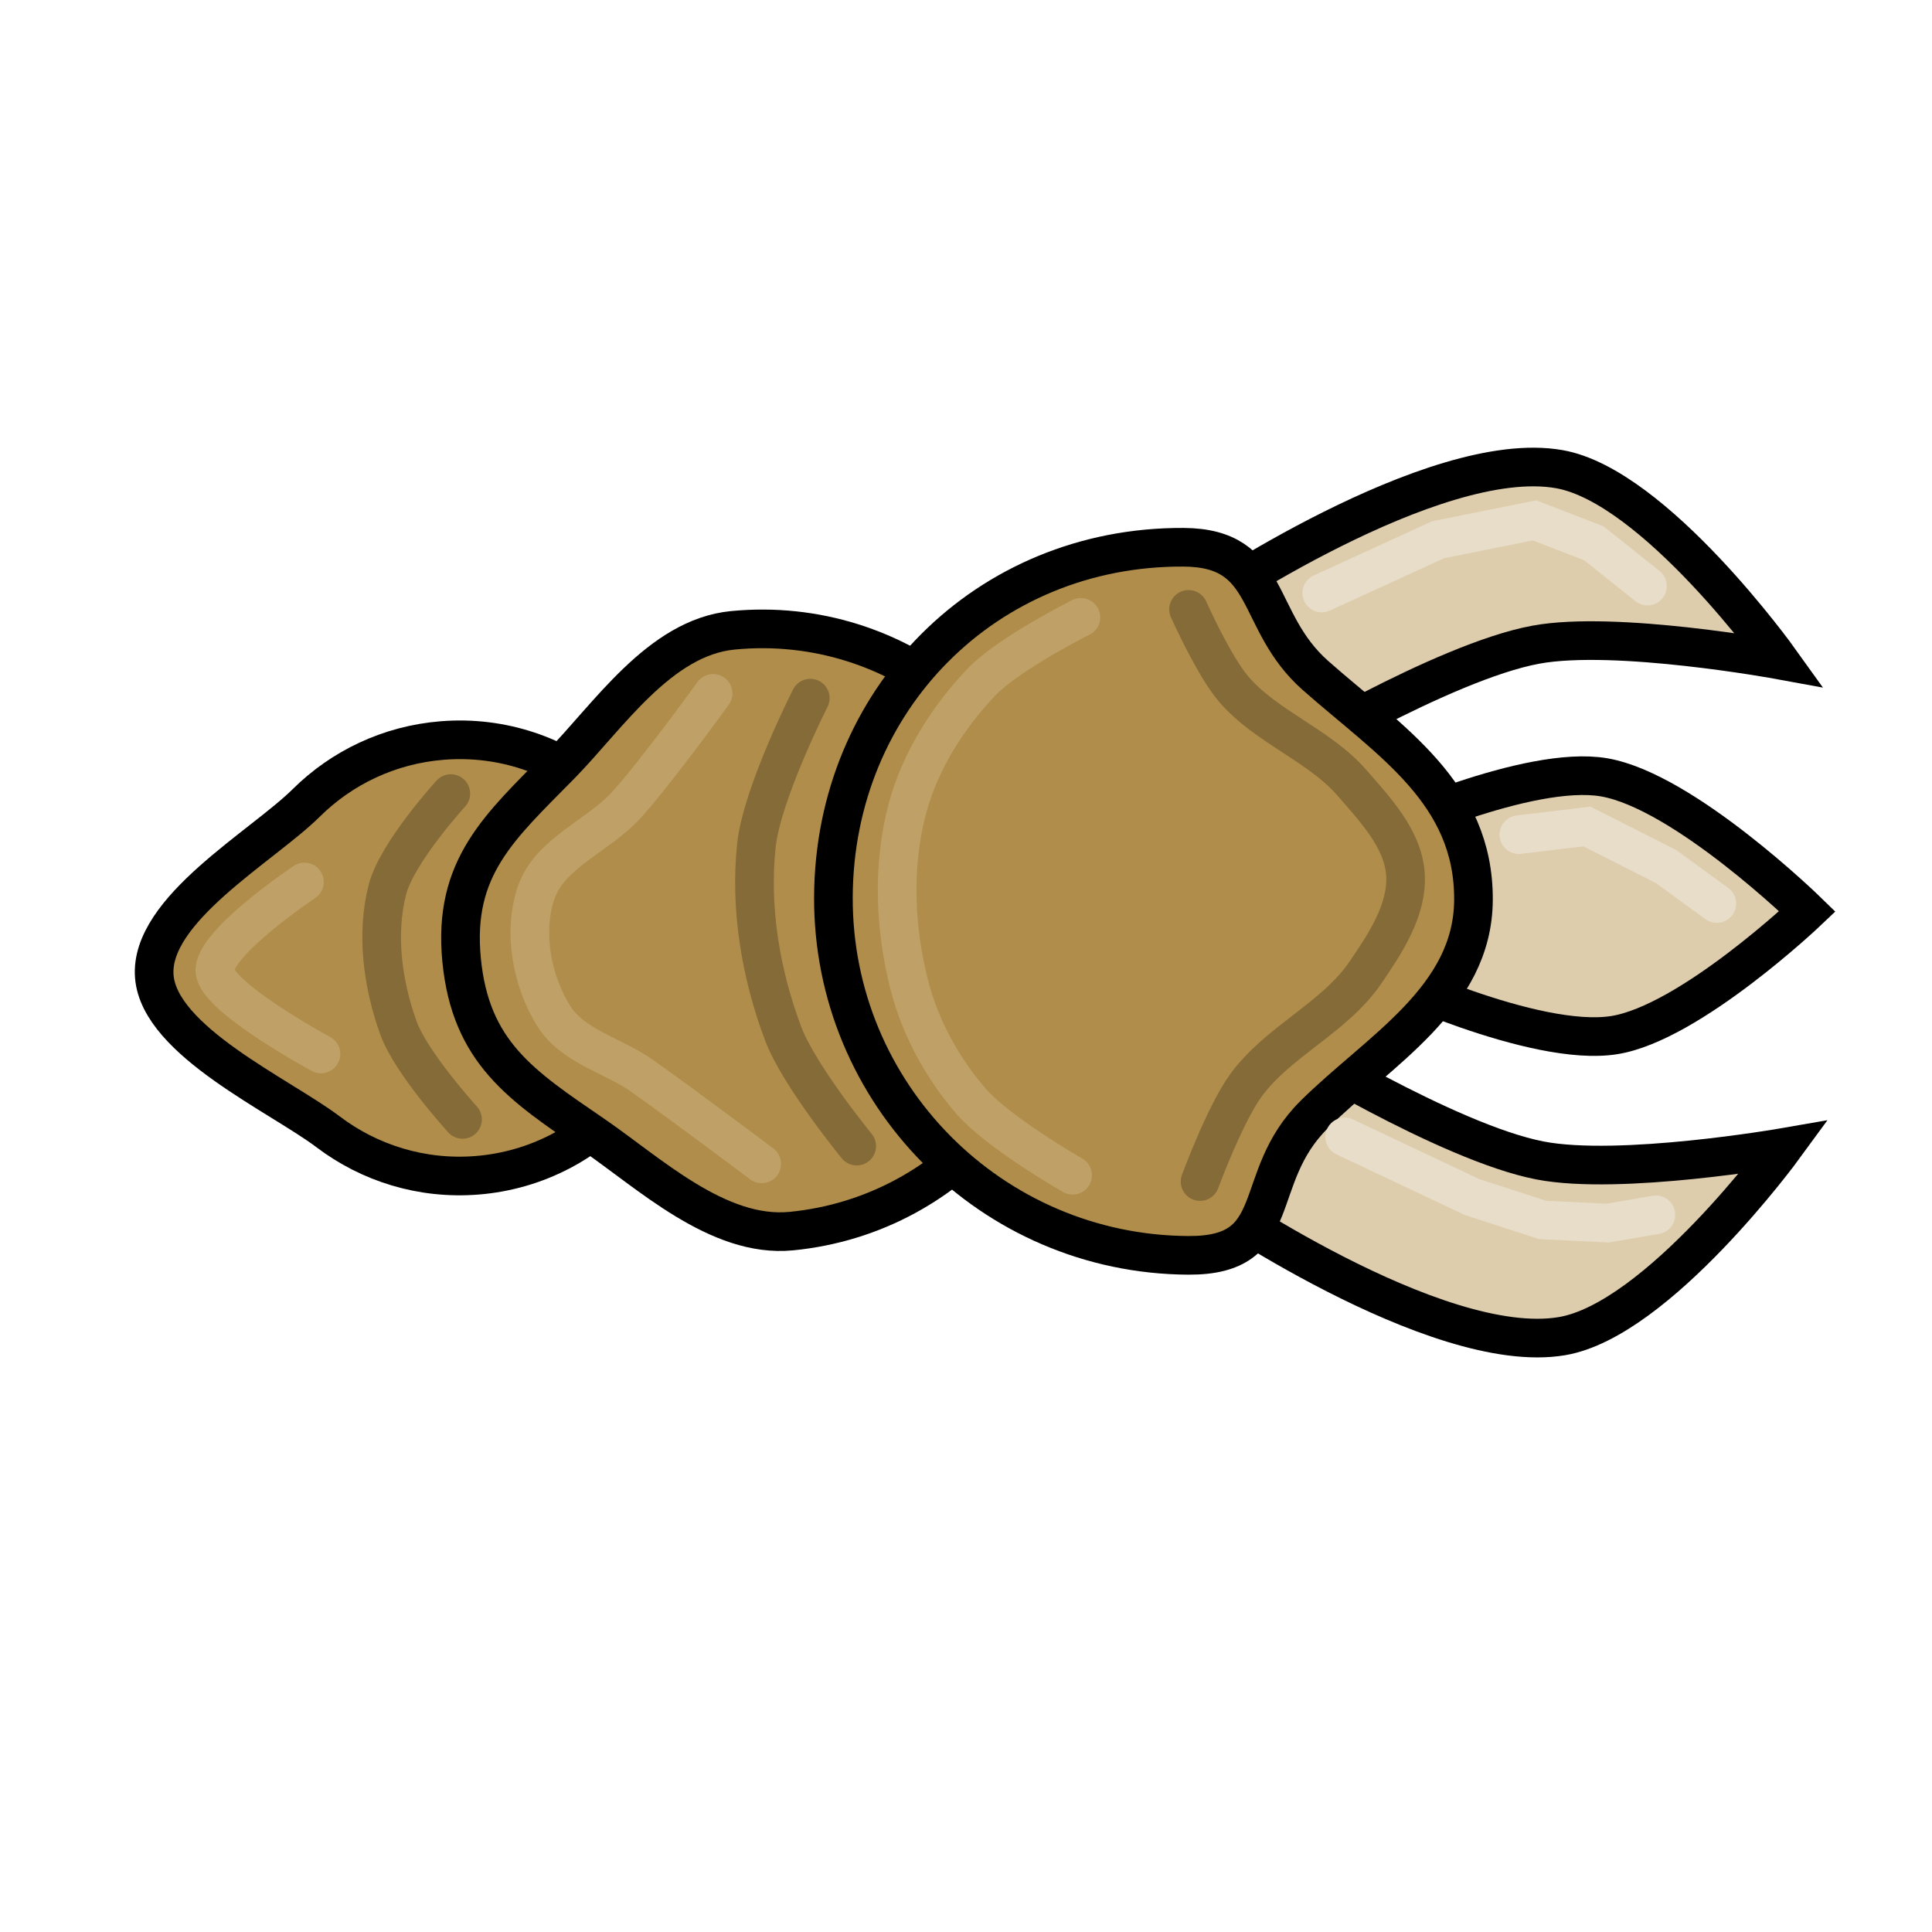
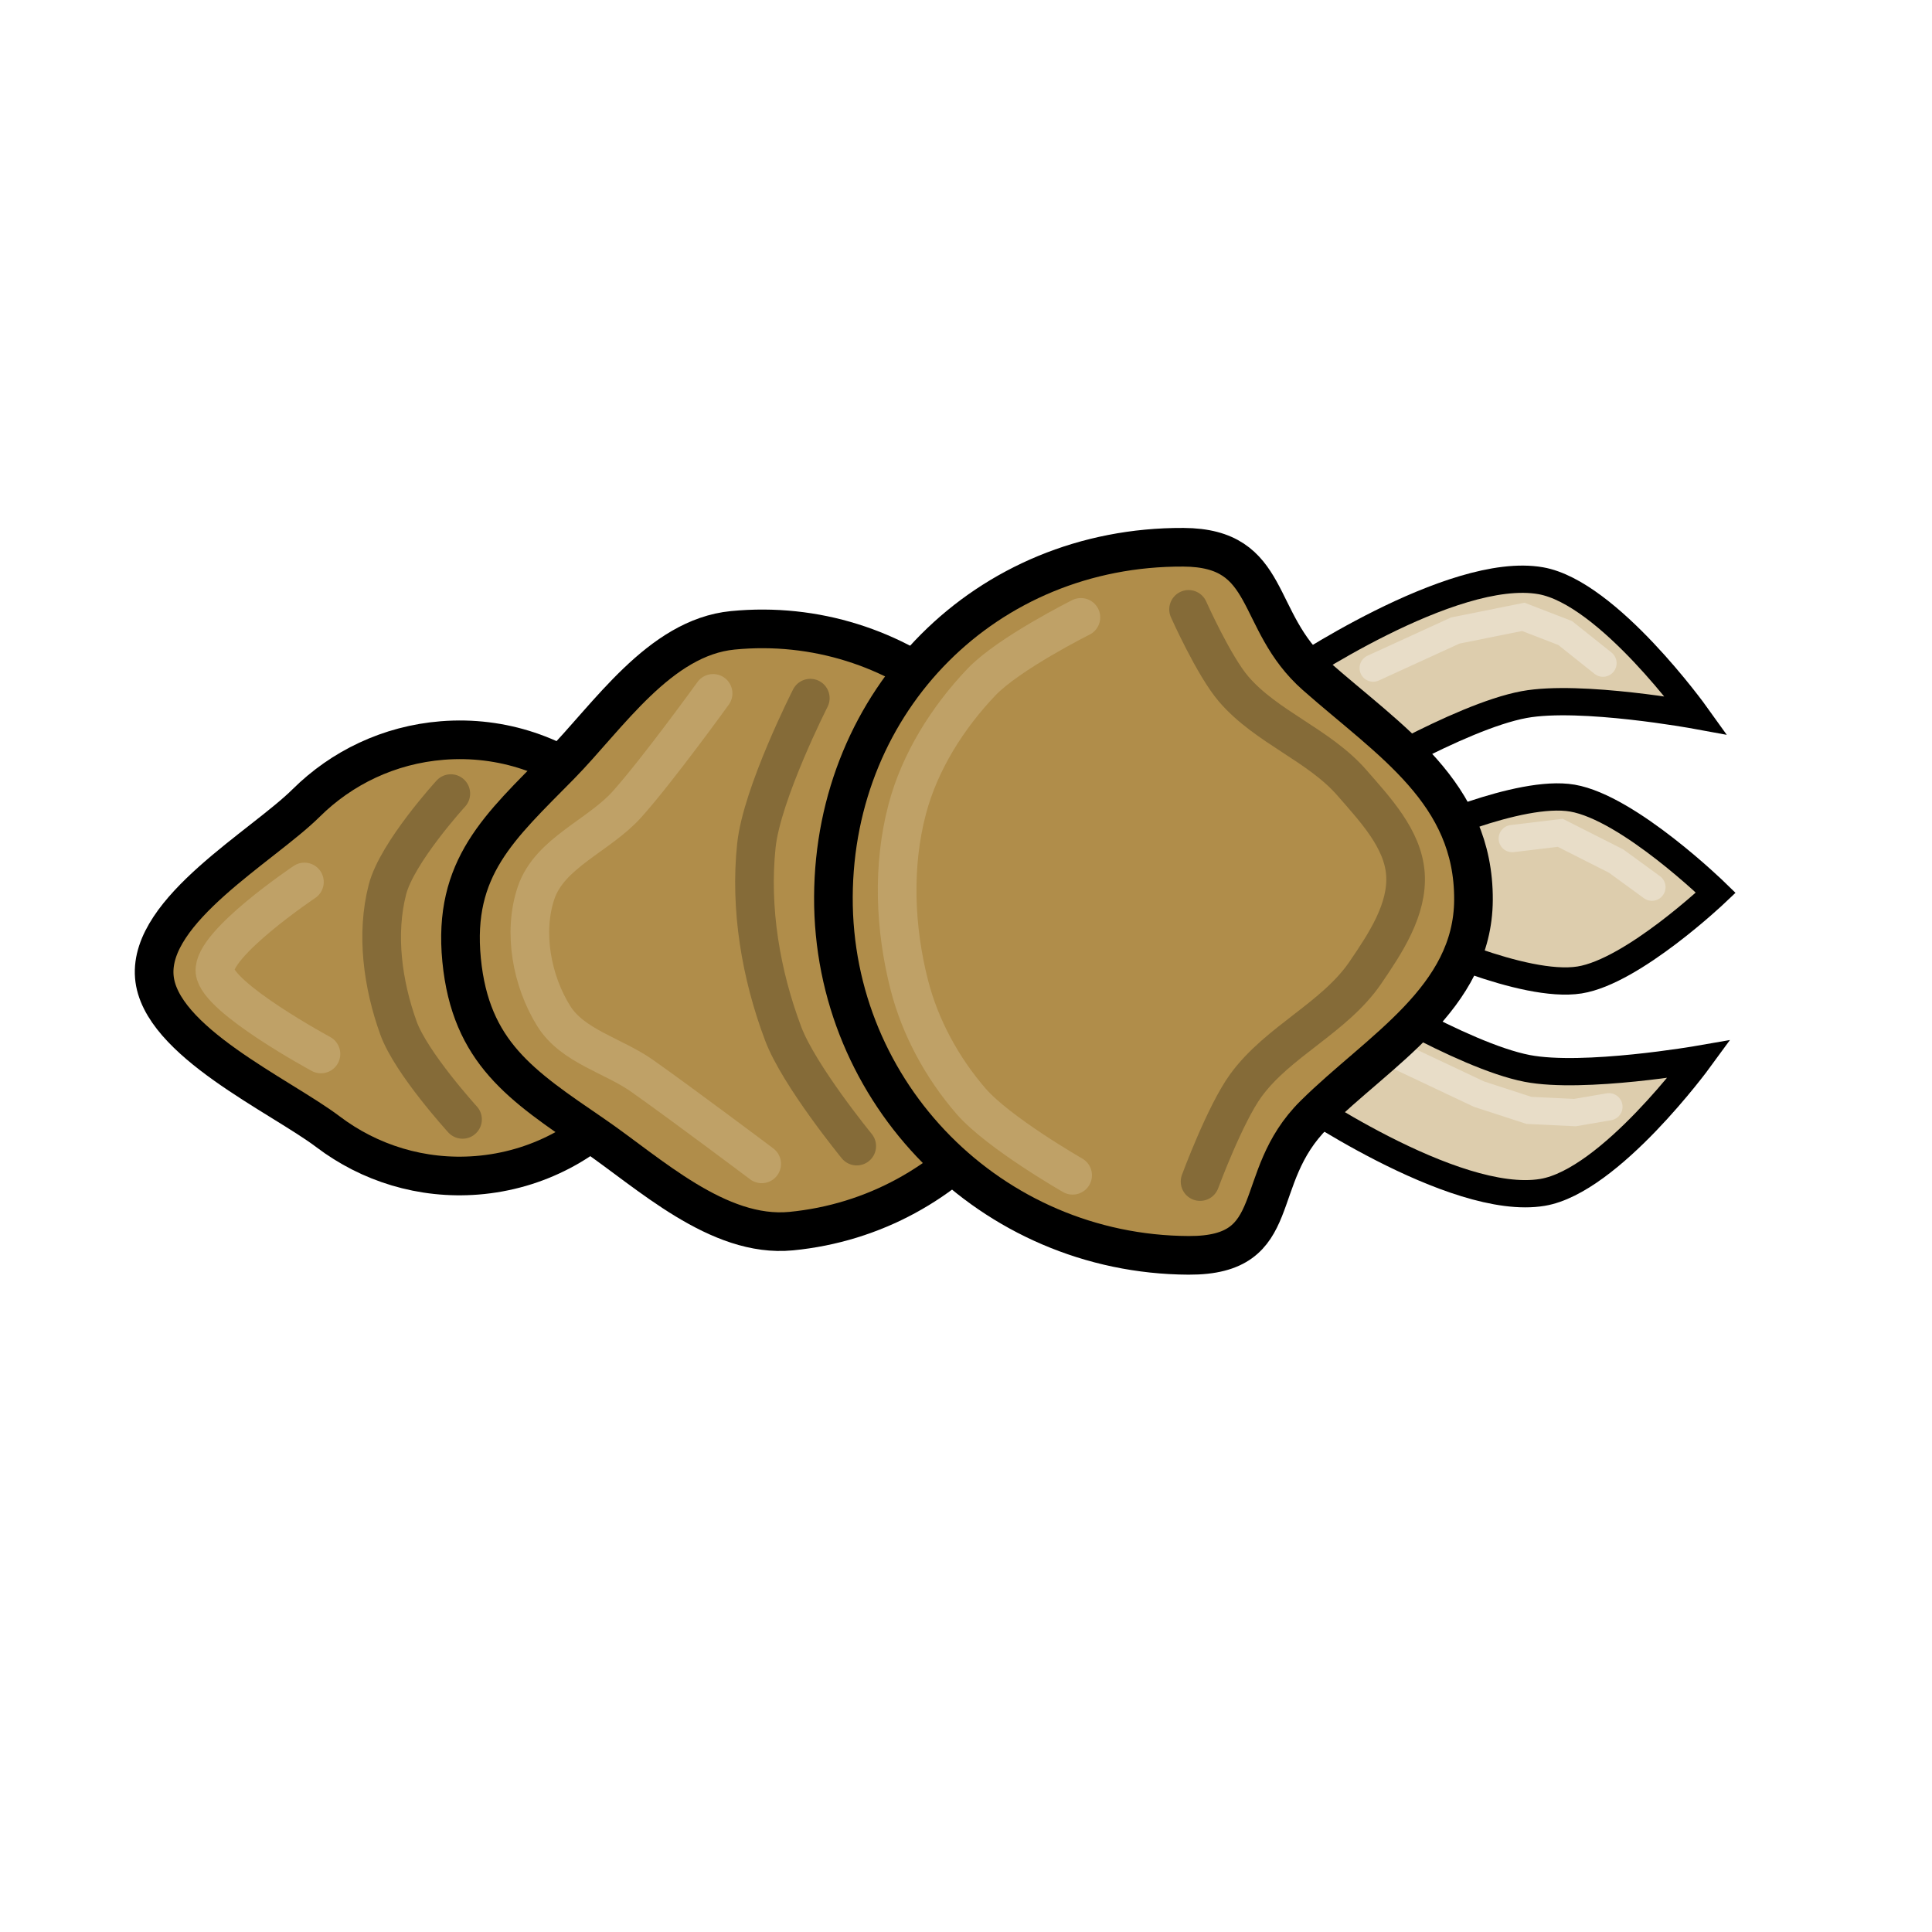
<svg xmlns="http://www.w3.org/2000/svg" width="100mm" height="100mm" viewBox="0 0 100 100" version="1.1" id="svg1">
  <defs id="defs1" />
  <g id="g84" style="display:inline">
    <g id="g71" style="display:inline" transform="rotate(-4.549174,14.84189,50.32543)">
      <path id="path69" style="fill:#b08d4a;fill-opacity:1;stroke:#000000;stroke-width:2;stroke-linecap:round;stroke-opacity:1" d="m 35.111,50.293 c 0,6.234 -5.054,11.288 -11.288,11.288 -2.879,0 -5.507,-1.078 -7.501,-2.853 -2.323,-2.068 -8.331,-5.374 -8.331,-8.728 0,-3.461 6.102,-6.265 8.555,-8.336 1.965,-1.659 4.504,-2.659 7.277,-2.659 6.234,0 11.288,5.054 11.288,11.288 z" />
      <path style="fill:none;fill-opacity:1;stroke:#856b38;stroke-width:2;stroke-linecap:round;stroke-dasharray:none;stroke-opacity:1" d="m 24.041,41.779 c 0,0 -3.019,2.815 -3.665,4.691 -0.78,2.264 -0.629,4.873 0,7.183 0.506,1.86 2.932,4.984 2.932,4.984" id="path70" />
      <path style="fill:none;fill-opacity:1;stroke:#bfa167;stroke-width:2;stroke-linecap:round;stroke-dasharray:none;stroke-opacity:1" d="m 16.272,54.68 c 0,0 -5.099,-3.302 -5.131,-4.691 -0.033,-1.438 4.984,-4.251 4.984,-4.251" id="path71" />
    </g>
    <g id="g74" transform="rotate(-5.556177,17.60929,49.27477)" style="display:inline">
      <path id="path72" style="fill:#b08d4a;fill-opacity:1;stroke:#000000;stroke-width:2;stroke-linecap:round" d="m 55.067,50.293 c 0,8.628 -6.994,15.622 -15.622,15.622 -3.813,0 -7.032,-3.716 -9.744,-5.986 -3.424,-2.866 -5.878,-4.822 -5.878,-9.636 0,-4.814 2.628,-6.663 6.052,-9.528 2.712,-2.27 5.757,-6.094 9.57,-6.094 8.628,-10e-7 15.622,6.994 15.622,15.622 z" />
      <path style="fill:none;fill-opacity:1;stroke:#856b38;stroke-width:2;stroke-linecap:round;stroke-dasharray:none;stroke-opacity:1" d="m 43.099,38.554 c 0,0 -2.976,4.674 -3.518,7.33 -0.656,3.211 -0.414,6.658 0.44,9.822 0.604,2.237 3.225,6.157 3.225,6.157" id="path73" />
      <path style="fill:none;fill-opacity:1;stroke:#bfa167;stroke-width:2;stroke-linecap:round;stroke-dasharray:none;stroke-opacity:1" d="m 38.115,37.821 c 0,0 -3.204,3.638 -4.984,5.277 -1.611,1.484 -4.227,2.11 -5.131,4.105 -0.888,1.961 -0.667,4.524 0.293,6.45 0.821,1.646 2.858,2.317 4.251,3.518 1.94,1.672 5.717,5.131 5.717,5.131" id="path74" />
    </g>
    <g id="g83" style="display:inline;fill:#b08d4a;fill-opacity:1" transform="rotate(0.2672467,873.6321,22.67405)">
-       <path style="fill:#ddcdad;fill-opacity:1;stroke:#000000;stroke-width:2;stroke-linecap:round;stroke-dasharray:none;stroke-opacity:1" d="m 71.547,46.844 -0.053,7.292 c 0,0 8.065,3.803 12.211,3.126 3.906,-0.638 9.968,-6.45 9.968,-6.45 0,0 -6.411,-6.198 -10.555,-6.89 -3.924,-0.655 -11.572,2.923 -11.572,2.923 z" id="path75" />
-       <path style="fill:#ddcdad;fill-opacity:1;stroke:#000000;stroke-width:2;stroke-linecap:round;stroke-dasharray:none;stroke-opacity:1" d="m 62.504,65.703 c 0,0 12.028,8.282 18.563,7.154 4.951,-0.855 11.434,-9.822 11.434,-9.822 0,0 -8.471,1.515 -12.607,0.733 -4.801,-0.907 -13.315,-6.132 -13.315,-6.132 z" id="path76" />
-       <path style="fill:#ddcdad;fill-opacity:1;stroke:#000000;stroke-width:2;stroke-linecap:round;stroke-dasharray:none;stroke-opacity:1" d="m 62.167,35.137 c 0,0 12.028,-8.282 18.563,-7.154 4.951,0.855 11.434,9.822 11.434,9.822 0,0 -8.471,-1.515 -12.607,-0.733 -4.801,0.907 -13.315,6.132 -13.315,6.132 z" id="path77" />
+       <path style="display:inline;fill:#ddcdad;fill-opacity:1;stroke:#000000;stroke-width:1.411;stroke-linecap:round;stroke-dasharray:none;stroke-opacity:1" d="m 73.319,47.067 -0.037,5.144 c 0,0 5.689,2.683 8.615,2.205 2.756,-0.45 7.032,-4.55 7.032,-4.55 0,0 -4.523,-4.372 -7.446,-4.861 -2.768,-0.462 -8.164,2.062 -8.164,2.062 z" id="path75" />
+       <path style="display:inline;fill:#ddcdad;fill-opacity:1;stroke:#000000;stroke-width:1.411;stroke-linecap:round;stroke-dasharray:none;stroke-opacity:1" d="m 66.939,60.372 c 0,0 8.485,5.843 13.095,5.047 3.493,-0.603 8.067,-6.929 8.067,-6.929 0,0 -5.976,1.068 -8.894,0.517 -3.387,-0.64 -9.393,-4.326 -9.393,-4.326 z" id="path76" />
+       <path style="display:inline;fill:#ddcdad;fill-opacity:1;stroke:#000000;stroke-width:1.411;stroke-linecap:round;stroke-dasharray:none;stroke-opacity:1" d="m 66.701,38.809 c 0,0 8.485,-5.843 13.095,-5.047 3.493,0.603 8.067,6.929 8.067,6.929 0,0 -5.976,-1.068 -8.894,-0.517 -3.387,0.64 -9.393,4.326 -9.393,4.326 z" id="path77" />
+       <path style="display:inline;fill:none;fill-opacity:1;stroke:#e8ddc8;stroke-width:1.411;stroke-linecap:round;stroke-dasharray:none;stroke-opacity:1" d="m 71.14,38.324 4.24,-1.965 3.516,-0.724 2.172,0.827 1.965,1.551" id="path81" />
+       <path style="display:inline;fill:none;fill-opacity:1;stroke:#e8ddc8;stroke-width:1.411;stroke-linecap:round;stroke-dasharray:none;stroke-opacity:1" d="m 78.38,47.114 2.482,-0.31 2.896,1.448 1.862,1.344" id="path82" />
+       <path style="display:inline;fill:none;fill-opacity:1;stroke:#e8ddc8;stroke-width:1.411;stroke-linecap:round;stroke-dasharray:none;stroke-opacity:1" d="m 72.071,58.18 4.654,2.172 2.585,0.827 2.379,0.103 1.758,-0.31" id="path83" />
      <path id="path78" style="fill:#b08d4a;fill-opacity:1;stroke:#000000;stroke-width:2;stroke-linecap:round" d="m 76.387,50.293 c 0,5.101 -4.853,7.813 -8.195,11.155 -3.343,3.343 -1.364,7.316 -6.464,7.316 -10.201,0 -18.471,-8.27 -18.471,-18.471 0,-10.201 7.83,-18.178 18.031,-18.178 4.653,0 3.626,3.773 6.874,6.612 3.873,3.386 8.225,6.017 8.225,11.566 z" />
      <path style="fill:none;fill-opacity:1;stroke:#856b38;stroke-width:2;stroke-linecap:round;stroke-dasharray:none;stroke-opacity:1" d="m 61.57,35.329 c 0,0 1.316,2.912 2.346,4.105 1.705,1.976 4.435,2.876 6.157,4.838 1.2,1.367 2.644,2.878 2.785,4.691 0.143,1.836 -1.02,3.605 -2.052,5.131 -1.589,2.347 -4.499,3.565 -6.157,5.864 -1.074,1.489 -2.346,4.984 -2.346,4.984" id="path79" />
      <path style="fill:none;fill-opacity:1;stroke:#bfa167;stroke-width:2;stroke-linecap:round;stroke-dasharray:none;stroke-opacity:1" d="m 55.999,35.769 c 0,0 -3.726,1.884 -5.131,3.372 -1.743,1.847 -3.174,4.139 -3.811,6.597 -0.761,2.933 -0.616,6.156 0.147,9.089 0.572,2.201 1.728,4.299 3.225,6.01 1.429,1.633 5.277,3.811 5.277,3.811" id="path80" />
-       <path style="fill:none;fill-opacity:1;stroke:#e8ddc8;stroke-width:2;stroke-linecap:round;stroke-dasharray:none;stroke-opacity:1" d="m 68.46,34.45 6.01,-2.785 4.984,-1.026 3.078,1.173 2.785,2.199" id="path81" />
-       <path style="fill:none;fill-opacity:1;stroke:#e8ddc8;stroke-width:2;stroke-linecap:round;stroke-dasharray:none;stroke-opacity:1" d="m 78.721,46.91 3.518,-0.44 4.105,2.052 2.639,1.906" id="path82" />
-       <path style="fill:none;fill-opacity:1;stroke:#e8ddc8;stroke-width:2;stroke-linecap:round;stroke-dasharray:none;stroke-opacity:1" d="m 69.779,62.596 6.597,3.078 3.665,1.173 3.372,0.147 2.492,-0.44" id="path83" />
    </g>
  </g>
</svg>
